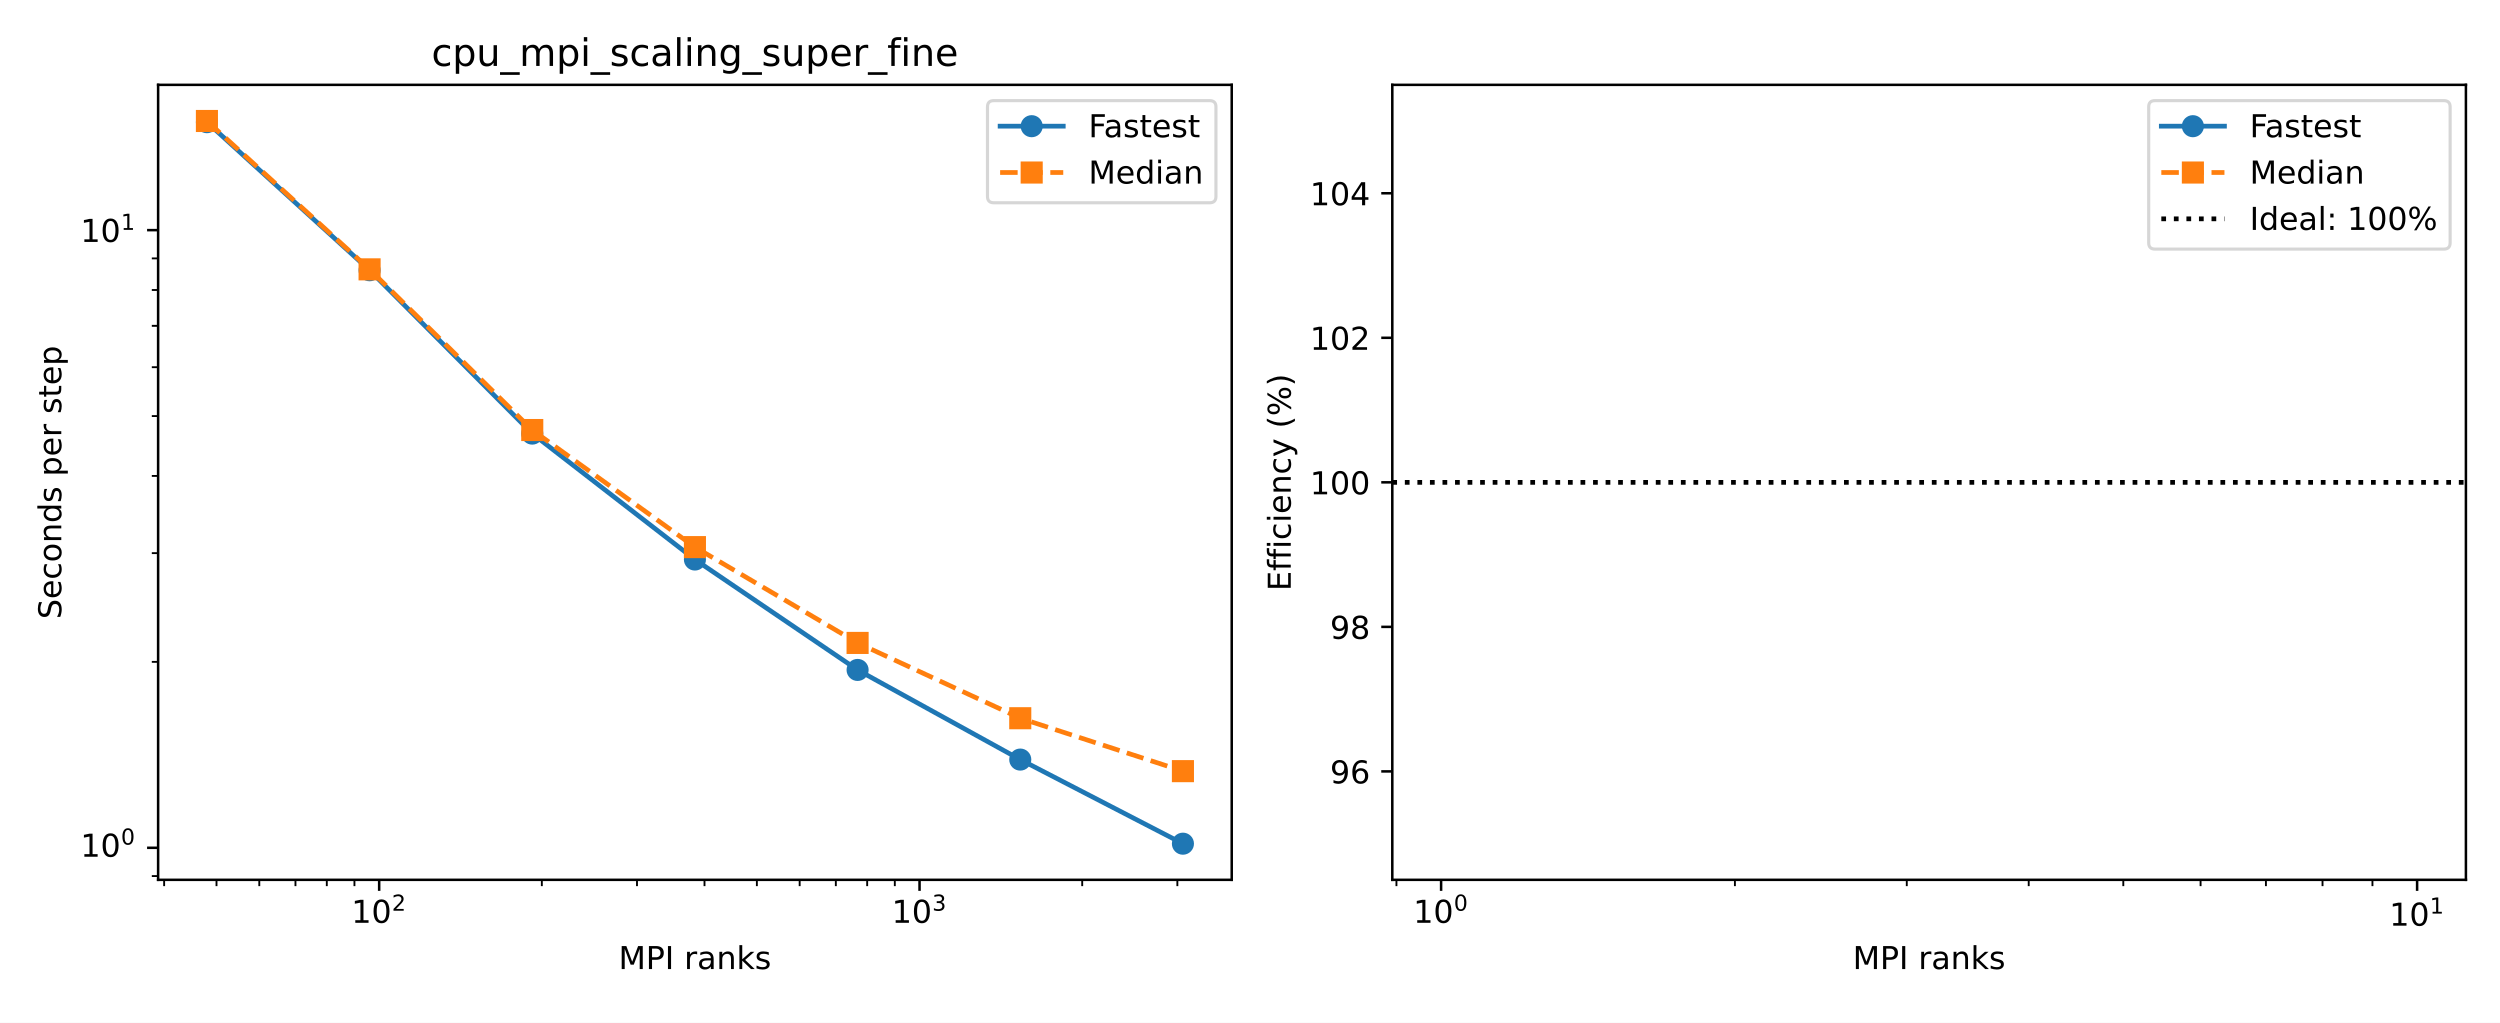
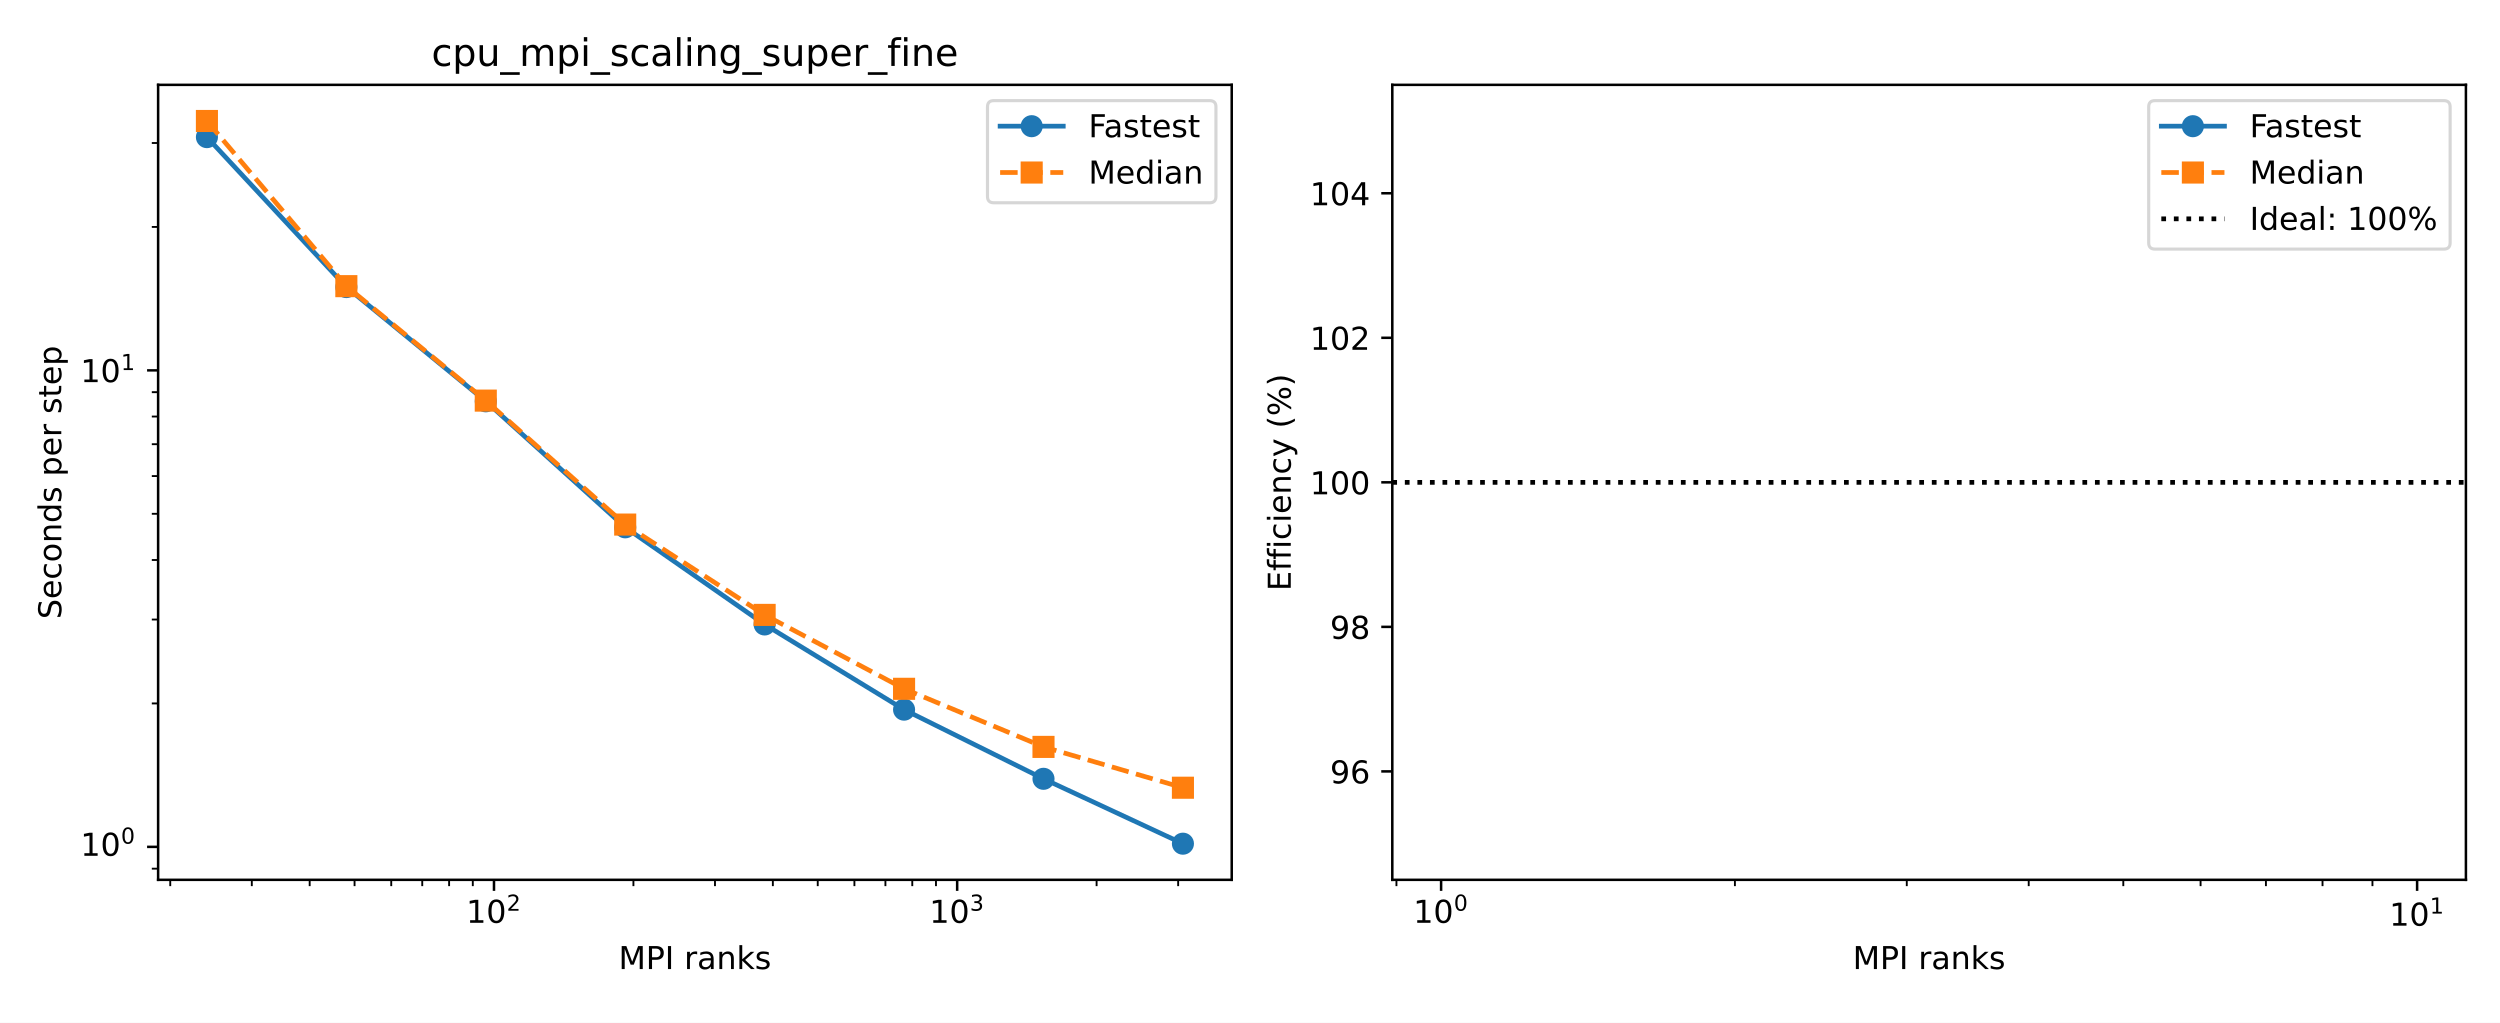
<svg xmlns="http://www.w3.org/2000/svg" xmlns:xlink="http://www.w3.org/1999/xlink" width="792pt" height="324pt" viewBox="0 0 792 324" version="1.1">
  <defs>
    <style type="text/css">*{stroke-linejoin: round; stroke-linecap: butt}</style>
  </defs>
  <g id="figure_1">
    <g id="patch_1">
      <path d="M 0 324 L 792 324 L 792 0 L 0 0 z " style="fill: #ffffff" />
    </g>
    <g id="axes_1">
      <g id="patch_2">
        <path d="M 50.093 278.728 L 390.211 278.728 L 390.211 26.88 L 50.093 26.88 z " style="fill: #ffffff" />
      </g>
      <g id="matplotlib.axis_1">
        <g id="xtick_1">
          <g id="line2d_1">
            <defs>
              <path id="m915a4b6a7f" d="M 0 0 L 0 3.5 " style="stroke: #000000; stroke-width: 0.8" />
            </defs>
            <g>
-               <use xlink:href="#m915a4b6a7f" x="120.121" y="278.728" style="stroke: #000000; stroke-width: 0.8" />
+               <use xlink:href="#m915a4b6a7f" x="156.497" y="278.728" style="stroke: #000000; stroke-width: 0.8" />
            </g>
          </g>
          <g id="text_1">
-             <g transform="translate(111.3207 293.3264)">
+             <g transform="translate(147.6965 293.3264)">
              <text>
                <tspan x="0" y="-0.977" style="font-size: 10px; font-family: 'DejaVu Sans'">1</tspan>
                <tspan x="6.362" y="-0.977" style="font-size: 10px; font-family: 'DejaVu Sans'">0</tspan>
                <tspan x="12.82" y="-4.805" style="font-size: 7px; font-family: 'DejaVu Sans'">2</tspan>
              </text>
            </g>
          </g>
        </g>
        <g id="xtick_2">
          <g id="line2d_2">
            <g>
-               <use xlink:href="#m915a4b6a7f" x="291.31" y="278.728" style="stroke: #000000; stroke-width: 0.8" />
+               <use xlink:href="#m915a4b6a7f" x="303.23" y="278.728" style="stroke: #000000; stroke-width: 0.8" />
            </g>
          </g>
          <g id="text_2">
-             <g transform="translate(282.5101 293.3264)">
+             <g transform="translate(294.4303 293.3264)">
              <text>
                <tspan x="0" y="-0.977" style="font-size: 10px; font-family: 'DejaVu Sans'">1</tspan>
                <tspan x="6.362" y="-0.977" style="font-size: 10px; font-family: 'DejaVu Sans'">0</tspan>
                <tspan x="12.82" y="-4.805" style="font-size: 7px; font-family: 'DejaVu Sans'">3</tspan>
              </text>
            </g>
          </g>
        </g>
        <g id="xtick_3">
          <g id="line2d_3">
            <defs>
              <path id="m72433dea88" d="M 0 0 L 0 2 " style="stroke: #000000; stroke-width: 0.6" />
            </defs>
            <g>
-               <use xlink:href="#m72433dea88" x="51.998" y="278.728" style="stroke: #000000; stroke-width: 0.6" />
+               <use xlink:href="#m72433dea88" x="53.934" y="278.728" style="stroke: #000000; stroke-width: 0.6" />
            </g>
          </g>
        </g>
        <g id="xtick_4">
          <g id="line2d_4">
            <g>
-               <use xlink:href="#m72433dea88" x="68.588" y="278.728" style="stroke: #000000; stroke-width: 0.6" />
+               <use xlink:href="#m72433dea88" x="79.773" y="278.728" style="stroke: #000000; stroke-width: 0.6" />
            </g>
          </g>
        </g>
        <g id="xtick_5">
          <g id="line2d_5">
            <g>
-               <use xlink:href="#m72433dea88" x="82.143" y="278.728" style="stroke: #000000; stroke-width: 0.6" />
+               <use xlink:href="#m72433dea88" x="98.105" y="278.728" style="stroke: #000000; stroke-width: 0.6" />
            </g>
          </g>
        </g>
        <g id="xtick_6">
          <g id="line2d_6">
            <g>
-               <use xlink:href="#m72433dea88" x="93.603" y="278.728" style="stroke: #000000; stroke-width: 0.6" />
+               <use xlink:href="#m72433dea88" x="112.325" y="278.728" style="stroke: #000000; stroke-width: 0.6" />
            </g>
          </g>
        </g>
        <g id="xtick_7">
          <g id="line2d_7">
            <g>
-               <use xlink:href="#m72433dea88" x="103.531" y="278.728" style="stroke: #000000; stroke-width: 0.6" />
+               <use xlink:href="#m72433dea88" x="123.944" y="278.728" style="stroke: #000000; stroke-width: 0.6" />
            </g>
          </g>
        </g>
        <g id="xtick_8">
          <g id="line2d_8">
            <g>
-               <use xlink:href="#m72433dea88" x="112.288" y="278.728" style="stroke: #000000; stroke-width: 0.6" />
+               <use xlink:href="#m72433dea88" x="133.767" y="278.728" style="stroke: #000000; stroke-width: 0.6" />
            </g>
          </g>
        </g>
        <g id="xtick_9">
          <g id="line2d_9">
            <g>
-               <use xlink:href="#m72433dea88" x="171.654" y="278.728" style="stroke: #000000; stroke-width: 0.6" />
+               <use xlink:href="#m72433dea88" x="142.277" y="278.728" style="stroke: #000000; stroke-width: 0.6" />
            </g>
          </g>
        </g>
        <g id="xtick_10">
          <g id="line2d_10">
            <g>
-               <use xlink:href="#m72433dea88" x="201.799" y="278.728" style="stroke: #000000; stroke-width: 0.6" />
+               <use xlink:href="#m72433dea88" x="149.782" y="278.728" style="stroke: #000000; stroke-width: 0.6" />
            </g>
          </g>
        </g>
        <g id="xtick_11">
          <g id="line2d_11">
            <g>
-               <use xlink:href="#m72433dea88" x="223.187" y="278.728" style="stroke: #000000; stroke-width: 0.6" />
+               <use xlink:href="#m72433dea88" x="200.668" y="278.728" style="stroke: #000000; stroke-width: 0.6" />
            </g>
          </g>
        </g>
        <g id="xtick_12">
          <g id="line2d_12">
            <g>
-               <use xlink:href="#m72433dea88" x="239.777" y="278.728" style="stroke: #000000; stroke-width: 0.6" />
+               <use xlink:href="#m72433dea88" x="226.506" y="278.728" style="stroke: #000000; stroke-width: 0.6" />
            </g>
          </g>
        </g>
        <g id="xtick_13">
          <g id="line2d_13">
            <g>
-               <use xlink:href="#m72433dea88" x="253.332" y="278.728" style="stroke: #000000; stroke-width: 0.6" />
+               <use xlink:href="#m72433dea88" x="244.839" y="278.728" style="stroke: #000000; stroke-width: 0.6" />
            </g>
          </g>
        </g>
        <g id="xtick_14">
          <g id="line2d_14">
            <g>
-               <use xlink:href="#m72433dea88" x="264.793" y="278.728" style="stroke: #000000; stroke-width: 0.6" />
+               <use xlink:href="#m72433dea88" x="259.059" y="278.728" style="stroke: #000000; stroke-width: 0.6" />
            </g>
          </g>
        </g>
        <g id="xtick_15">
          <g id="line2d_15">
            <g>
-               <use xlink:href="#m72433dea88" x="274.72" y="278.728" style="stroke: #000000; stroke-width: 0.6" />
+               <use xlink:href="#m72433dea88" x="270.678" y="278.728" style="stroke: #000000; stroke-width: 0.6" />
            </g>
          </g>
        </g>
        <g id="xtick_16">
          <g id="line2d_16">
            <g>
-               <use xlink:href="#m72433dea88" x="283.477" y="278.728" style="stroke: #000000; stroke-width: 0.6" />
+               <use xlink:href="#m72433dea88" x="280.501" y="278.728" style="stroke: #000000; stroke-width: 0.6" />
            </g>
          </g>
        </g>
        <g id="xtick_17">
          <g id="line2d_17">
            <g>
-               <use xlink:href="#m72433dea88" x="342.843" y="278.728" style="stroke: #000000; stroke-width: 0.6" />
+               <use xlink:href="#m72433dea88" x="289.01" y="278.728" style="stroke: #000000; stroke-width: 0.6" />
            </g>
          </g>
        </g>
        <g id="xtick_18">
          <g id="line2d_18">
            <g>
-               <use xlink:href="#m72433dea88" x="372.988" y="278.728" style="stroke: #000000; stroke-width: 0.6" />
+               <use xlink:href="#m72433dea88" x="296.516" y="278.728" style="stroke: #000000; stroke-width: 0.6" />
+             </g>
+           </g>
+         </g>
+         <g id="xtick_19">
+           <g id="line2d_19">
+             <g>
+               <use xlink:href="#m72433dea88" x="347.402" y="278.728" style="stroke: #000000; stroke-width: 0.6" />
+             </g>
+           </g>
+         </g>
+         <g id="xtick_20">
+           <g id="line2d_20">
+             <g>
+               <use xlink:href="#m72433dea88" x="373.24" y="278.728" style="stroke: #000000; stroke-width: 0.6" />
            </g>
          </g>
        </g>
        <g id="text_3">
          <text style="font-size: 10px; font-family: 'DejaVu Sans', 'Bitstream Vera Sans', 'Computer Modern Sans Serif', 'Lucida Grande', 'Verdana', 'Geneva', 'Lucid', 'Arial', 'Helvetica', 'Avant Garde', sans-serif; text-anchor: middle" x="220.152" y="307.005" transform="rotate(-0 220.152 307.0046)">MPI ranks</text>
        </g>
      </g>
      <g id="matplotlib.axis_2">
        <g id="ytick_1">
-           <g id="line2d_19">
+           <g id="line2d_21">
            <defs>
              <path id="mc665064905" d="M 0 0 L -3.5 0 " style="stroke: #000000; stroke-width: 0.8" />
            </defs>
            <g>
-               <use xlink:href="#mc665064905" x="50.093" y="268.588" style="stroke: #000000; stroke-width: 0.8" />
+               <use xlink:href="#mc665064905" x="50.093" y="268.289" style="stroke: #000000; stroke-width: 0.8" />
            </g>
          </g>
          <g id="text_4">
-             <g transform="translate(25.49269 272.3875)">
+             <g transform="translate(25.49269 272.0886)">
              <text>
                <tspan x="0" y="-0.977" style="font-size: 10px; font-family: 'DejaVu Sans'">1</tspan>
                <tspan x="6.362" y="-0.977" style="font-size: 10px; font-family: 'DejaVu Sans'">0</tspan>
                <tspan x="12.82" y="-4.805" style="font-size: 7px; font-family: 'DejaVu Sans'">0</tspan>
              </text>
            </g>
          </g>
        </g>
        <g id="ytick_2">
-           <g id="line2d_20">
-             <g>
-               <use xlink:href="#mc665064905" x="50.093" y="72.911" style="stroke: #000000; stroke-width: 0.8" />
+           <g id="line2d_22">
+             <g>
+               <use xlink:href="#mc665064905" x="50.093" y="117.333" style="stroke: #000000; stroke-width: 0.8" />
            </g>
          </g>
          <g id="text_5">
-             <g transform="translate(25.49269 76.71064)">
+             <g transform="translate(25.49269 121.1325)">
              <text>
                <tspan x="0" y="-0.064" style="font-size: 10px; font-family: 'DejaVu Sans'">1</tspan>
                <tspan x="6.362" y="-0.064" style="font-size: 10px; font-family: 'DejaVu Sans'">0</tspan>
                <tspan x="12.82" y="-3.892" style="font-size: 7px; font-family: 'DejaVu Sans'">1</tspan>
              </text>
            </g>
          </g>
        </g>
        <g id="ytick_3">
-           <g id="line2d_21">
+           <g id="line2d_23">
            <defs>
              <path id="m3884b080c1" d="M 0 0 L -2 0 " style="stroke: #000000; stroke-width: 0.6" />
            </defs>
            <g>
-               <use xlink:href="#m3884b080c1" x="50.093" y="277.542" style="stroke: #000000; stroke-width: 0.6" />
+               <use xlink:href="#m3884b080c1" x="50.093" y="275.197" style="stroke: #000000; stroke-width: 0.6" />
            </g>
          </g>
        </g>
        <g id="ytick_4">
-           <g id="line2d_22">
-             <g>
-               <use xlink:href="#m3884b080c1" x="50.093" y="209.684" style="stroke: #000000; stroke-width: 0.6" />
+           <g id="line2d_24">
+             <g>
+               <use xlink:href="#m3884b080c1" x="50.093" y="222.847" style="stroke: #000000; stroke-width: 0.6" />
            </g>
          </g>
        </g>
        <g id="ytick_5">
-           <g id="line2d_23">
-             <g>
-               <use xlink:href="#m3884b080c1" x="50.093" y="175.227" style="stroke: #000000; stroke-width: 0.6" />
+           <g id="line2d_25">
+             <g>
+               <use xlink:href="#m3884b080c1" x="50.093" y="196.265" style="stroke: #000000; stroke-width: 0.6" />
            </g>
          </g>
        </g>
        <g id="ytick_6">
-           <g id="line2d_24">
-             <g>
-               <use xlink:href="#m3884b080c1" x="50.093" y="150.779" style="stroke: #000000; stroke-width: 0.6" />
+           <g id="line2d_26">
+             <g>
+               <use xlink:href="#m3884b080c1" x="50.093" y="177.405" style="stroke: #000000; stroke-width: 0.6" />
            </g>
          </g>
        </g>
        <g id="ytick_7">
-           <g id="line2d_25">
-             <g>
-               <use xlink:href="#m3884b080c1" x="50.093" y="131.816" style="stroke: #000000; stroke-width: 0.6" />
+           <g id="line2d_27">
+             <g>
+               <use xlink:href="#m3884b080c1" x="50.093" y="162.776" style="stroke: #000000; stroke-width: 0.6" />
            </g>
          </g>
        </g>
        <g id="ytick_8">
-           <g id="line2d_26">
-             <g>
-               <use xlink:href="#m3884b080c1" x="50.093" y="116.322" style="stroke: #000000; stroke-width: 0.6" />
+           <g id="line2d_28">
+             <g>
+               <use xlink:href="#m3884b080c1" x="50.093" y="150.823" style="stroke: #000000; stroke-width: 0.6" />
            </g>
          </g>
        </g>
        <g id="ytick_9">
-           <g id="line2d_27">
-             <g>
-               <use xlink:href="#m3884b080c1" x="50.093" y="103.222" style="stroke: #000000; stroke-width: 0.6" />
+           <g id="line2d_29">
+             <g>
+               <use xlink:href="#m3884b080c1" x="50.093" y="140.717" style="stroke: #000000; stroke-width: 0.6" />
            </g>
          </g>
        </g>
        <g id="ytick_10">
-           <g id="line2d_28">
-             <g>
-               <use xlink:href="#m3884b080c1" x="50.093" y="91.874" style="stroke: #000000; stroke-width: 0.6" />
+           <g id="line2d_30">
+             <g>
+               <use xlink:href="#m3884b080c1" x="50.093" y="131.962" style="stroke: #000000; stroke-width: 0.6" />
            </g>
          </g>
        </g>
        <g id="ytick_11">
-           <g id="line2d_29">
-             <g>
-               <use xlink:href="#m3884b080c1" x="50.093" y="81.865" style="stroke: #000000; stroke-width: 0.6" />
+           <g id="line2d_31">
+             <g>
+               <use xlink:href="#m3884b080c1" x="50.093" y="124.241" style="stroke: #000000; stroke-width: 0.6" />
+             </g>
+           </g>
+         </g>
+         <g id="ytick_12">
+           <g id="line2d_32">
+             <g>
+               <use xlink:href="#m3884b080c1" x="50.093" y="71.891" style="stroke: #000000; stroke-width: 0.6" />
+             </g>
+           </g>
+         </g>
+         <g id="ytick_13">
+           <g id="line2d_33">
+             <g>
+               <use xlink:href="#m3884b080c1" x="50.093" y="45.309" style="stroke: #000000; stroke-width: 0.6" />
            </g>
          </g>
        </g>
        <g id="text_6">
          <text style="font-size: 10px; font-family: 'DejaVu Sans', 'Bitstream Vera Sans', 'Computer Modern Sans Serif', 'Lucida Grande', 'Verdana', 'Geneva', 'Lucid', 'Arial', 'Helvetica', 'Avant Garde', sans-serif; text-anchor: middle" x="19.413" y="152.804" transform="rotate(-90 19.413 152.804)">Seconds per step</text>
        </g>
      </g>
-       <g id="line2d_30">
-         <path d="M 65.553 38.711 L 117.086 85.614 L 168.619 137.363 L 220.152 177.257 L 271.685 212.236 L 323.218 240.636 L 374.751 267.28 " clip-path="url(#p0b29adeca3)" style="fill: none; stroke: #1f77b4; stroke-width: 1.5; stroke-linecap: square" />
+       <g id="line2d_34">
+         <path d="M 65.553 43.443 L 109.724 90.949 L 153.895 127.133 L 198.066 167.055 L 242.238 197.832 L 286.409 224.816 L 330.58 246.726 L 374.751 267.28 " clip-path="url(#p0b29adeca3)" style="fill: none; stroke: #1f77b4; stroke-width: 1.5; stroke-linecap: square" />
        <defs>
          <path id="mfb15104b4f" d="M 0 3 C 0.796 3 1.559 2.684 2.121 2.121 C 2.684 1.559 3 0.796 3 0 C 3 -0.796 2.684 -1.559 2.121 -2.121 C 1.559 -2.684 0.796 -3 0 -3 C -0.796 -3 -1.559 -2.684 -2.121 -2.121 C -2.684 -1.559 -3 -0.796 -3 0 C -3 0.796 -2.684 1.559 -2.121 2.121 C -1.559 2.684 -0.796 3 0 3 z " style="stroke: #1f77b4" />
        </defs>
        <g clip-path="url(#p0b29adeca3)">
-           <use xlink:href="#mfb15104b4f" x="65.553" y="38.711" style="fill: #1f77b4; stroke: #1f77b4" />
-           <use xlink:href="#mfb15104b4f" x="117.086" y="85.614" style="fill: #1f77b4; stroke: #1f77b4" />
-           <use xlink:href="#mfb15104b4f" x="168.619" y="137.363" style="fill: #1f77b4; stroke: #1f77b4" />
-           <use xlink:href="#mfb15104b4f" x="220.152" y="177.257" style="fill: #1f77b4; stroke: #1f77b4" />
-           <use xlink:href="#mfb15104b4f" x="271.685" y="212.236" style="fill: #1f77b4; stroke: #1f77b4" />
-           <use xlink:href="#mfb15104b4f" x="323.218" y="240.636" style="fill: #1f77b4; stroke: #1f77b4" />
+           <use xlink:href="#mfb15104b4f" x="65.553" y="43.443" style="fill: #1f77b4; stroke: #1f77b4" />
+           <use xlink:href="#mfb15104b4f" x="109.724" y="90.949" style="fill: #1f77b4; stroke: #1f77b4" />
+           <use xlink:href="#mfb15104b4f" x="153.895" y="127.133" style="fill: #1f77b4; stroke: #1f77b4" />
+           <use xlink:href="#mfb15104b4f" x="198.066" y="167.055" style="fill: #1f77b4; stroke: #1f77b4" />
+           <use xlink:href="#mfb15104b4f" x="242.238" y="197.832" style="fill: #1f77b4; stroke: #1f77b4" />
+           <use xlink:href="#mfb15104b4f" x="286.409" y="224.816" style="fill: #1f77b4; stroke: #1f77b4" />
+           <use xlink:href="#mfb15104b4f" x="330.58" y="246.726" style="fill: #1f77b4; stroke: #1f77b4" />
          <use xlink:href="#mfb15104b4f" x="374.751" y="267.28" style="fill: #1f77b4; stroke: #1f77b4" />
        </g>
      </g>
-       <g id="line2d_31">
-         <path d="M 65.553 38.328 L 117.086 85.331 L 168.619 136.233 L 220.152 173.327 L 271.685 203.678 L 323.218 227.534 L 374.751 244.299 " clip-path="url(#p0b29adeca3)" style="fill: none; stroke-dasharray: 5.55,2.4; stroke-dashoffset: 0; stroke: #ff7f0e; stroke-width: 1.5" />
+       <g id="line2d_35">
+         <path d="M 65.553 38.328 L 109.724 90.653 L 153.895 126.914 L 198.066 166.183 L 242.238 194.799 L 286.409 218.214 L 330.58 236.618 L 374.751 249.551 " clip-path="url(#p0b29adeca3)" style="fill: none; stroke-dasharray: 5.55,2.4; stroke-dashoffset: 0; stroke: #ff7f0e; stroke-width: 1.5" />
        <defs>
          <path id="m5a906554f0" d="M -3 3 L 3 3 L 3 -3 L -3 -3 z " style="stroke: #ff7f0e; stroke-linejoin: miter" />
        </defs>
        <g clip-path="url(#p0b29adeca3)">
          <use xlink:href="#m5a906554f0" x="65.553" y="38.328" style="fill: #ff7f0e; stroke: #ff7f0e; stroke-linejoin: miter" />
-           <use xlink:href="#m5a906554f0" x="117.086" y="85.331" style="fill: #ff7f0e; stroke: #ff7f0e; stroke-linejoin: miter" />
-           <use xlink:href="#m5a906554f0" x="168.619" y="136.233" style="fill: #ff7f0e; stroke: #ff7f0e; stroke-linejoin: miter" />
-           <use xlink:href="#m5a906554f0" x="220.152" y="173.327" style="fill: #ff7f0e; stroke: #ff7f0e; stroke-linejoin: miter" />
-           <use xlink:href="#m5a906554f0" x="271.685" y="203.678" style="fill: #ff7f0e; stroke: #ff7f0e; stroke-linejoin: miter" />
-           <use xlink:href="#m5a906554f0" x="323.218" y="227.534" style="fill: #ff7f0e; stroke: #ff7f0e; stroke-linejoin: miter" />
-           <use xlink:href="#m5a906554f0" x="374.751" y="244.299" style="fill: #ff7f0e; stroke: #ff7f0e; stroke-linejoin: miter" />
+           <use xlink:href="#m5a906554f0" x="109.724" y="90.653" style="fill: #ff7f0e; stroke: #ff7f0e; stroke-linejoin: miter" />
+           <use xlink:href="#m5a906554f0" x="153.895" y="126.914" style="fill: #ff7f0e; stroke: #ff7f0e; stroke-linejoin: miter" />
+           <use xlink:href="#m5a906554f0" x="198.066" y="166.183" style="fill: #ff7f0e; stroke: #ff7f0e; stroke-linejoin: miter" />
+           <use xlink:href="#m5a906554f0" x="242.238" y="194.799" style="fill: #ff7f0e; stroke: #ff7f0e; stroke-linejoin: miter" />
+           <use xlink:href="#m5a906554f0" x="286.409" y="218.214" style="fill: #ff7f0e; stroke: #ff7f0e; stroke-linejoin: miter" />
+           <use xlink:href="#m5a906554f0" x="330.58" y="236.618" style="fill: #ff7f0e; stroke: #ff7f0e; stroke-linejoin: miter" />
+           <use xlink:href="#m5a906554f0" x="374.751" y="249.551" style="fill: #ff7f0e; stroke: #ff7f0e; stroke-linejoin: miter" />
        </g>
      </g>
      <g id="patch_3">
        <path d="M 50.093 278.728 L 50.093 26.88 " style="fill: none; stroke: #000000; stroke-width: 0.8; stroke-linejoin: miter; stroke-linecap: square" />
      </g>
      <g id="patch_4">
        <path d="M 390.211 278.728 L 390.211 26.88 " style="fill: none; stroke: #000000; stroke-width: 0.8; stroke-linejoin: miter; stroke-linecap: square" />
      </g>
      <g id="patch_5">
        <path d="M 50.093 278.728 L 390.211 278.728 " style="fill: none; stroke: #000000; stroke-width: 0.8; stroke-linejoin: miter; stroke-linecap: square" />
      </g>
      <g id="patch_6">
        <path d="M 50.093 26.88 L 390.211 26.88 " style="fill: none; stroke: #000000; stroke-width: 0.8; stroke-linejoin: miter; stroke-linecap: square" />
      </g>
      <g id="text_7">
        <text style="font-size: 12px; font-family: 'DejaVu Sans', 'Bitstream Vera Sans', 'Computer Modern Sans Serif', 'Lucida Grande', 'Verdana', 'Geneva', 'Lucid', 'Arial', 'Helvetica', 'Avant Garde', sans-serif; text-anchor: middle" x="220.152" y="20.88" transform="rotate(-0 220.152 20.88)">cpu_mpi_scaling_super_fine</text>
      </g>
      <g id="legend_1">
        <g id="patch_7">
          <path d="M 314.838 64.236 L 383.211 64.236 Q 385.211 64.236 385.211 62.236 L 385.211 33.88 Q 385.211 31.88 383.211 31.88 L 314.838 31.88 Q 312.838 31.88 312.838 33.88 L 312.838 62.236 Q 312.838 64.236 314.838 64.236 z " style="fill: #ffffff; opacity: 0.8; stroke: #cccccc; stroke-linejoin: miter" />
        </g>
-         <g id="line2d_32">
+         <g id="line2d_36">
          <path d="M 316.838 39.978 L 326.838 39.978 L 336.838 39.978 " style="fill: none; stroke: #1f77b4; stroke-width: 1.5; stroke-linecap: square" />
          <g>
            <use xlink:href="#mfb15104b4f" x="326.838" y="39.978" style="fill: #1f77b4; stroke: #1f77b4" />
          </g>
        </g>
        <g id="text_8">
          <text style="font-size: 10px; font-family: 'DejaVu Sans', 'Bitstream Vera Sans', 'Computer Modern Sans Serif', 'Lucida Grande', 'Verdana', 'Geneva', 'Lucid', 'Arial', 'Helvetica', 'Avant Garde', sans-serif; text-anchor: start" x="344.838" y="43.478" transform="rotate(-0 344.8379 43.47844)">Fastest</text>
        </g>
-         <g id="line2d_33">
+         <g id="line2d_37">
          <path d="M 316.838 54.657 L 326.838 54.657 L 336.838 54.657 " style="fill: none; stroke-dasharray: 5.55,2.4; stroke-dashoffset: 0; stroke: #ff7f0e; stroke-width: 1.5" />
          <g>
            <use xlink:href="#m5a906554f0" x="326.838" y="54.657" style="fill: #ff7f0e; stroke: #ff7f0e; stroke-linejoin: miter" />
          </g>
        </g>
        <g id="text_9">
          <text style="font-size: 10px; font-family: 'DejaVu Sans', 'Bitstream Vera Sans', 'Computer Modern Sans Serif', 'Lucida Grande', 'Verdana', 'Geneva', 'Lucid', 'Arial', 'Helvetica', 'Avant Garde', sans-serif; text-anchor: start" x="344.838" y="58.157" transform="rotate(-0 344.8379 58.15656)">Median</text>
        </g>
      </g>
    </g>
    <g id="axes_2">
      <g id="patch_8">
        <path d="M 441.081 278.728 L 781.2 278.728 L 781.2 26.88 L 441.081 26.88 z " style="fill: #ffffff" />
      </g>
      <g id="matplotlib.axis_3">
-         <g id="xtick_19">
-           <g id="line2d_34">
+         <g id="xtick_21">
+           <g id="line2d_38">
            <g>
              <use xlink:href="#m915a4b6a7f" x="456.541" y="278.728" style="stroke: #000000; stroke-width: 0.8" />
            </g>
          </g>
          <g id="text_10">
            <g transform="translate(447.7413 293.3264)">
              <text>
                <tspan x="0" y="-0.977" style="font-size: 10px; font-family: 'DejaVu Sans'">1</tspan>
                <tspan x="6.362" y="-0.977" style="font-size: 10px; font-family: 'DejaVu Sans'">0</tspan>
                <tspan x="12.82" y="-4.805" style="font-size: 7px; font-family: 'DejaVu Sans'">0</tspan>
              </text>
            </g>
          </g>
        </g>
-         <g id="xtick_20">
-           <g id="line2d_35">
+         <g id="xtick_22">
+           <g id="line2d_39">
            <g>
              <use xlink:href="#m915a4b6a7f" x="765.74" y="278.728" style="stroke: #000000; stroke-width: 0.8" />
            </g>
          </g>
          <g id="text_11">
            <g transform="translate(756.9401 293.3264)">
              <text>
                <tspan x="0" y="-0.064" style="font-size: 10px; font-family: 'DejaVu Sans'">1</tspan>
                <tspan x="6.362" y="-0.064" style="font-size: 10px; font-family: 'DejaVu Sans'">0</tspan>
                <tspan x="12.82" y="-3.892" style="font-size: 7px; font-family: 'DejaVu Sans'">1</tspan>
              </text>
            </g>
          </g>
        </g>
-         <g id="xtick_21">
-           <g id="line2d_36">
+         <g id="xtick_23">
+           <g id="line2d_40">
            <g>
              <use xlink:href="#m72433dea88" x="442.393" y="278.728" style="stroke: #000000; stroke-width: 0.6" />
            </g>
          </g>
        </g>
-         <g id="xtick_22">
-           <g id="line2d_37">
+         <g id="xtick_24">
+           <g id="line2d_41">
            <g>
              <use xlink:href="#m72433dea88" x="549.619" y="278.728" style="stroke: #000000; stroke-width: 0.6" />
            </g>
          </g>
        </g>
-         <g id="xtick_23">
-           <g id="line2d_38">
+         <g id="xtick_25">
+           <g id="line2d_42">
            <g>
              <use xlink:href="#m72433dea88" x="604.067" y="278.728" style="stroke: #000000; stroke-width: 0.6" />
            </g>
          </g>
        </g>
-         <g id="xtick_24">
-           <g id="line2d_39">
+         <g id="xtick_26">
+           <g id="line2d_43">
            <g>
              <use xlink:href="#m72433dea88" x="642.697" y="278.728" style="stroke: #000000; stroke-width: 0.6" />
            </g>
          </g>
        </g>
-         <g id="xtick_25">
-           <g id="line2d_40">
+         <g id="xtick_27">
+           <g id="line2d_44">
            <g>
              <use xlink:href="#m72433dea88" x="672.662" y="278.728" style="stroke: #000000; stroke-width: 0.6" />
            </g>
          </g>
        </g>
-         <g id="xtick_26">
-           <g id="line2d_41">
+         <g id="xtick_28">
+           <g id="line2d_45">
            <g>
              <use xlink:href="#m72433dea88" x="697.145" y="278.728" style="stroke: #000000; stroke-width: 0.6" />
            </g>
          </g>
        </g>
-         <g id="xtick_27">
-           <g id="line2d_42">
+         <g id="xtick_29">
+           <g id="line2d_46">
            <g>
              <use xlink:href="#m72433dea88" x="717.845" y="278.728" style="stroke: #000000; stroke-width: 0.6" />
            </g>
          </g>
        </g>
-         <g id="xtick_28">
-           <g id="line2d_43">
+         <g id="xtick_30">
+           <g id="line2d_47">
            <g>
              <use xlink:href="#m72433dea88" x="735.776" y="278.728" style="stroke: #000000; stroke-width: 0.6" />
            </g>
          </g>
        </g>
-         <g id="xtick_29">
-           <g id="line2d_44">
+         <g id="xtick_31">
+           <g id="line2d_48">
            <g>
              <use xlink:href="#m72433dea88" x="751.592" y="278.728" style="stroke: #000000; stroke-width: 0.6" />
            </g>
          </g>
        </g>
        <g id="text_12">
          <text style="font-size: 10px; font-family: 'DejaVu Sans', 'Bitstream Vera Sans', 'Computer Modern Sans Serif', 'Lucida Grande', 'Verdana', 'Geneva', 'Lucid', 'Arial', 'Helvetica', 'Avant Garde', sans-serif; text-anchor: middle" x="611.141" y="307.005" transform="rotate(-0 611.1407 307.0046)">MPI ranks</text>
        </g>
      </g>
      <g id="matplotlib.axis_4">
-         <g id="ytick_12">
-           <g id="line2d_45">
+         <g id="ytick_14">
+           <g id="line2d_49">
            <g>
              <use xlink:href="#mc665064905" x="441.081" y="244.385" style="stroke: #000000; stroke-width: 0.8" />
            </g>
          </g>
          <g id="text_13">
            <text style="font-size: 10px; font-family: 'DejaVu Sans', 'Bitstream Vera Sans', 'Computer Modern Sans Serif', 'Lucida Grande', 'Verdana', 'Geneva', 'Lucid', 'Arial', 'Helvetica', 'Avant Garde', sans-serif; text-anchor: end" x="434.081" y="248.184" transform="rotate(-0 434.0813 248.1843)">96</text>
          </g>
        </g>
-         <g id="ytick_13">
-           <g id="line2d_46">
+         <g id="ytick_15">
+           <g id="line2d_50">
            <g>
              <use xlink:href="#mc665064905" x="441.081" y="198.595" style="stroke: #000000; stroke-width: 0.8" />
            </g>
          </g>
          <g id="text_14">
            <text style="font-size: 10px; font-family: 'DejaVu Sans', 'Bitstream Vera Sans', 'Computer Modern Sans Serif', 'Lucida Grande', 'Verdana', 'Geneva', 'Lucid', 'Arial', 'Helvetica', 'Avant Garde', sans-serif; text-anchor: end" x="434.081" y="202.394" transform="rotate(-0 434.0813 202.3938)">98</text>
          </g>
        </g>
-         <g id="ytick_14">
-           <g id="line2d_47">
+         <g id="ytick_16">
+           <g id="line2d_51">
            <g>
              <use xlink:href="#mc665064905" x="441.081" y="152.804" style="stroke: #000000; stroke-width: 0.8" />
            </g>
          </g>
          <g id="text_15">
            <text style="font-size: 10px; font-family: 'DejaVu Sans', 'Bitstream Vera Sans', 'Computer Modern Sans Serif', 'Lucida Grande', 'Verdana', 'Geneva', 'Lucid', 'Arial', 'Helvetica', 'Avant Garde', sans-serif; text-anchor: end" x="434.081" y="156.603" transform="rotate(-0 434.0813 156.6032)">100</text>
          </g>
        </g>
-         <g id="ytick_15">
-           <g id="line2d_48">
+         <g id="ytick_17">
+           <g id="line2d_52">
            <g>
              <use xlink:href="#mc665064905" x="441.081" y="107.013" style="stroke: #000000; stroke-width: 0.8" />
            </g>
          </g>
          <g id="text_16">
            <text style="font-size: 10px; font-family: 'DejaVu Sans', 'Bitstream Vera Sans', 'Computer Modern Sans Serif', 'Lucida Grande', 'Verdana', 'Geneva', 'Lucid', 'Arial', 'Helvetica', 'Avant Garde', sans-serif; text-anchor: end" x="434.081" y="110.813" transform="rotate(-0 434.0813 110.8127)">102</text>
          </g>
        </g>
-         <g id="ytick_16">
-           <g id="line2d_49">
+         <g id="ytick_18">
+           <g id="line2d_53">
            <g>
              <use xlink:href="#mc665064905" x="441.081" y="61.223" style="stroke: #000000; stroke-width: 0.8" />
            </g>
          </g>
          <g id="text_17">
            <text style="font-size: 10px; font-family: 'DejaVu Sans', 'Bitstream Vera Sans', 'Computer Modern Sans Serif', 'Lucida Grande', 'Verdana', 'Geneva', 'Lucid', 'Arial', 'Helvetica', 'Avant Garde', sans-serif; text-anchor: end" x="434.081" y="65.022" transform="rotate(-0 434.0813 65.02213)">104</text>
          </g>
        </g>
        <g id="text_18">
          <text style="font-size: 10px; font-family: 'DejaVu Sans', 'Bitstream Vera Sans', 'Computer Modern Sans Serif', 'Lucida Grande', 'Verdana', 'Geneva', 'Lucid', 'Arial', 'Helvetica', 'Avant Garde', sans-serif; text-anchor: middle" x="408.914" y="152.804" transform="rotate(-90 408.9142 152.804)">Efficiency (%)</text>
        </g>
      </g>
-       <g id="line2d_50" />
-       <g id="line2d_51" />
-       <g id="line2d_52">
+       <g id="line2d_54" />
+       <g id="line2d_55" />
+       <g id="line2d_56">
        <path d="M 441.081 152.804 L 781.2 152.804 " clip-path="url(#p50ca567dbc)" style="fill: none; stroke-dasharray: 1.5,2.475; stroke-dashoffset: 0; stroke: #000000; stroke-width: 1.5" />
      </g>
      <g id="patch_9">
        <path d="M 441.081 278.728 L 441.081 26.88 " style="fill: none; stroke: #000000; stroke-width: 0.8; stroke-linejoin: miter; stroke-linecap: square" />
      </g>
      <g id="patch_10">
        <path d="M 781.2 278.728 L 781.2 26.88 " style="fill: none; stroke: #000000; stroke-width: 0.8; stroke-linejoin: miter; stroke-linecap: square" />
      </g>
      <g id="patch_11">
        <path d="M 441.081 278.728 L 781.2 278.728 " style="fill: none; stroke: #000000; stroke-width: 0.8; stroke-linejoin: miter; stroke-linecap: square" />
      </g>
      <g id="patch_12">
        <path d="M 441.081 26.88 L 781.2 26.88 " style="fill: none; stroke: #000000; stroke-width: 0.8; stroke-linejoin: miter; stroke-linecap: square" />
      </g>
      <g id="legend_2">
        <g id="patch_13">
          <path d="M 682.706 78.914 L 774.2 78.914 Q 776.2 78.914 776.2 76.914 L 776.2 33.88 Q 776.2 31.88 774.2 31.88 L 682.706 31.88 Q 680.706 31.88 680.706 33.88 L 680.706 76.914 Q 680.706 78.914 682.706 78.914 z " style="fill: #ffffff; opacity: 0.8; stroke: #cccccc; stroke-linejoin: miter" />
        </g>
-         <g id="line2d_53">
+         <g id="line2d_57">
          <path d="M 684.706 39.978 L 694.706 39.978 L 704.706 39.978 " style="fill: none; stroke: #1f77b4; stroke-width: 1.5; stroke-linecap: square" />
          <g>
            <use xlink:href="#mfb15104b4f" x="694.706" y="39.978" style="fill: #1f77b4; stroke: #1f77b4" />
          </g>
        </g>
        <g id="text_19">
          <text style="font-size: 10px; font-family: 'DejaVu Sans', 'Bitstream Vera Sans', 'Computer Modern Sans Serif', 'Lucida Grande', 'Verdana', 'Geneva', 'Lucid', 'Arial', 'Helvetica', 'Avant Garde', sans-serif; text-anchor: start" x="712.706" y="43.478" transform="rotate(-0 712.7062 43.47844)">Fastest</text>
        </g>
-         <g id="line2d_54">
+         <g id="line2d_58">
          <path d="M 684.706 54.657 L 694.706 54.657 L 704.706 54.657 " style="fill: none; stroke-dasharray: 5.55,2.4; stroke-dashoffset: 0; stroke: #ff7f0e; stroke-width: 1.5" />
          <g>
            <use xlink:href="#m5a906554f0" x="694.706" y="54.657" style="fill: #ff7f0e; stroke: #ff7f0e; stroke-linejoin: miter" />
          </g>
        </g>
        <g id="text_20">
          <text style="font-size: 10px; font-family: 'DejaVu Sans', 'Bitstream Vera Sans', 'Computer Modern Sans Serif', 'Lucida Grande', 'Verdana', 'Geneva', 'Lucid', 'Arial', 'Helvetica', 'Avant Garde', sans-serif; text-anchor: start" x="712.706" y="58.157" transform="rotate(-0 712.7062 58.15656)">Median</text>
        </g>
-         <g id="line2d_55">
+         <g id="line2d_59">
          <path d="M 684.706 69.335 L 694.706 69.335 L 704.706 69.335 " style="fill: none; stroke-dasharray: 1.5,2.475; stroke-dashoffset: 0; stroke: #000000; stroke-width: 1.5" />
        </g>
        <g id="text_21">
          <text style="font-size: 10px; font-family: 'DejaVu Sans', 'Bitstream Vera Sans', 'Computer Modern Sans Serif', 'Lucida Grande', 'Verdana', 'Geneva', 'Lucid', 'Arial', 'Helvetica', 'Avant Garde', sans-serif; text-anchor: start" x="712.706" y="72.835" transform="rotate(-0 712.7062 72.83469)">Ideal: 100%</text>
        </g>
      </g>
    </g>
  </g>
  <defs>
    <clipPath id="p0b29adeca3">
      <rect x="50.093" y="26.88" width="340.119" height="251.848" />
    </clipPath>
    <clipPath id="p50ca567dbc">
      <rect x="441.081" y="26.88" width="340.119" height="251.848" />
    </clipPath>
  </defs>
</svg>
